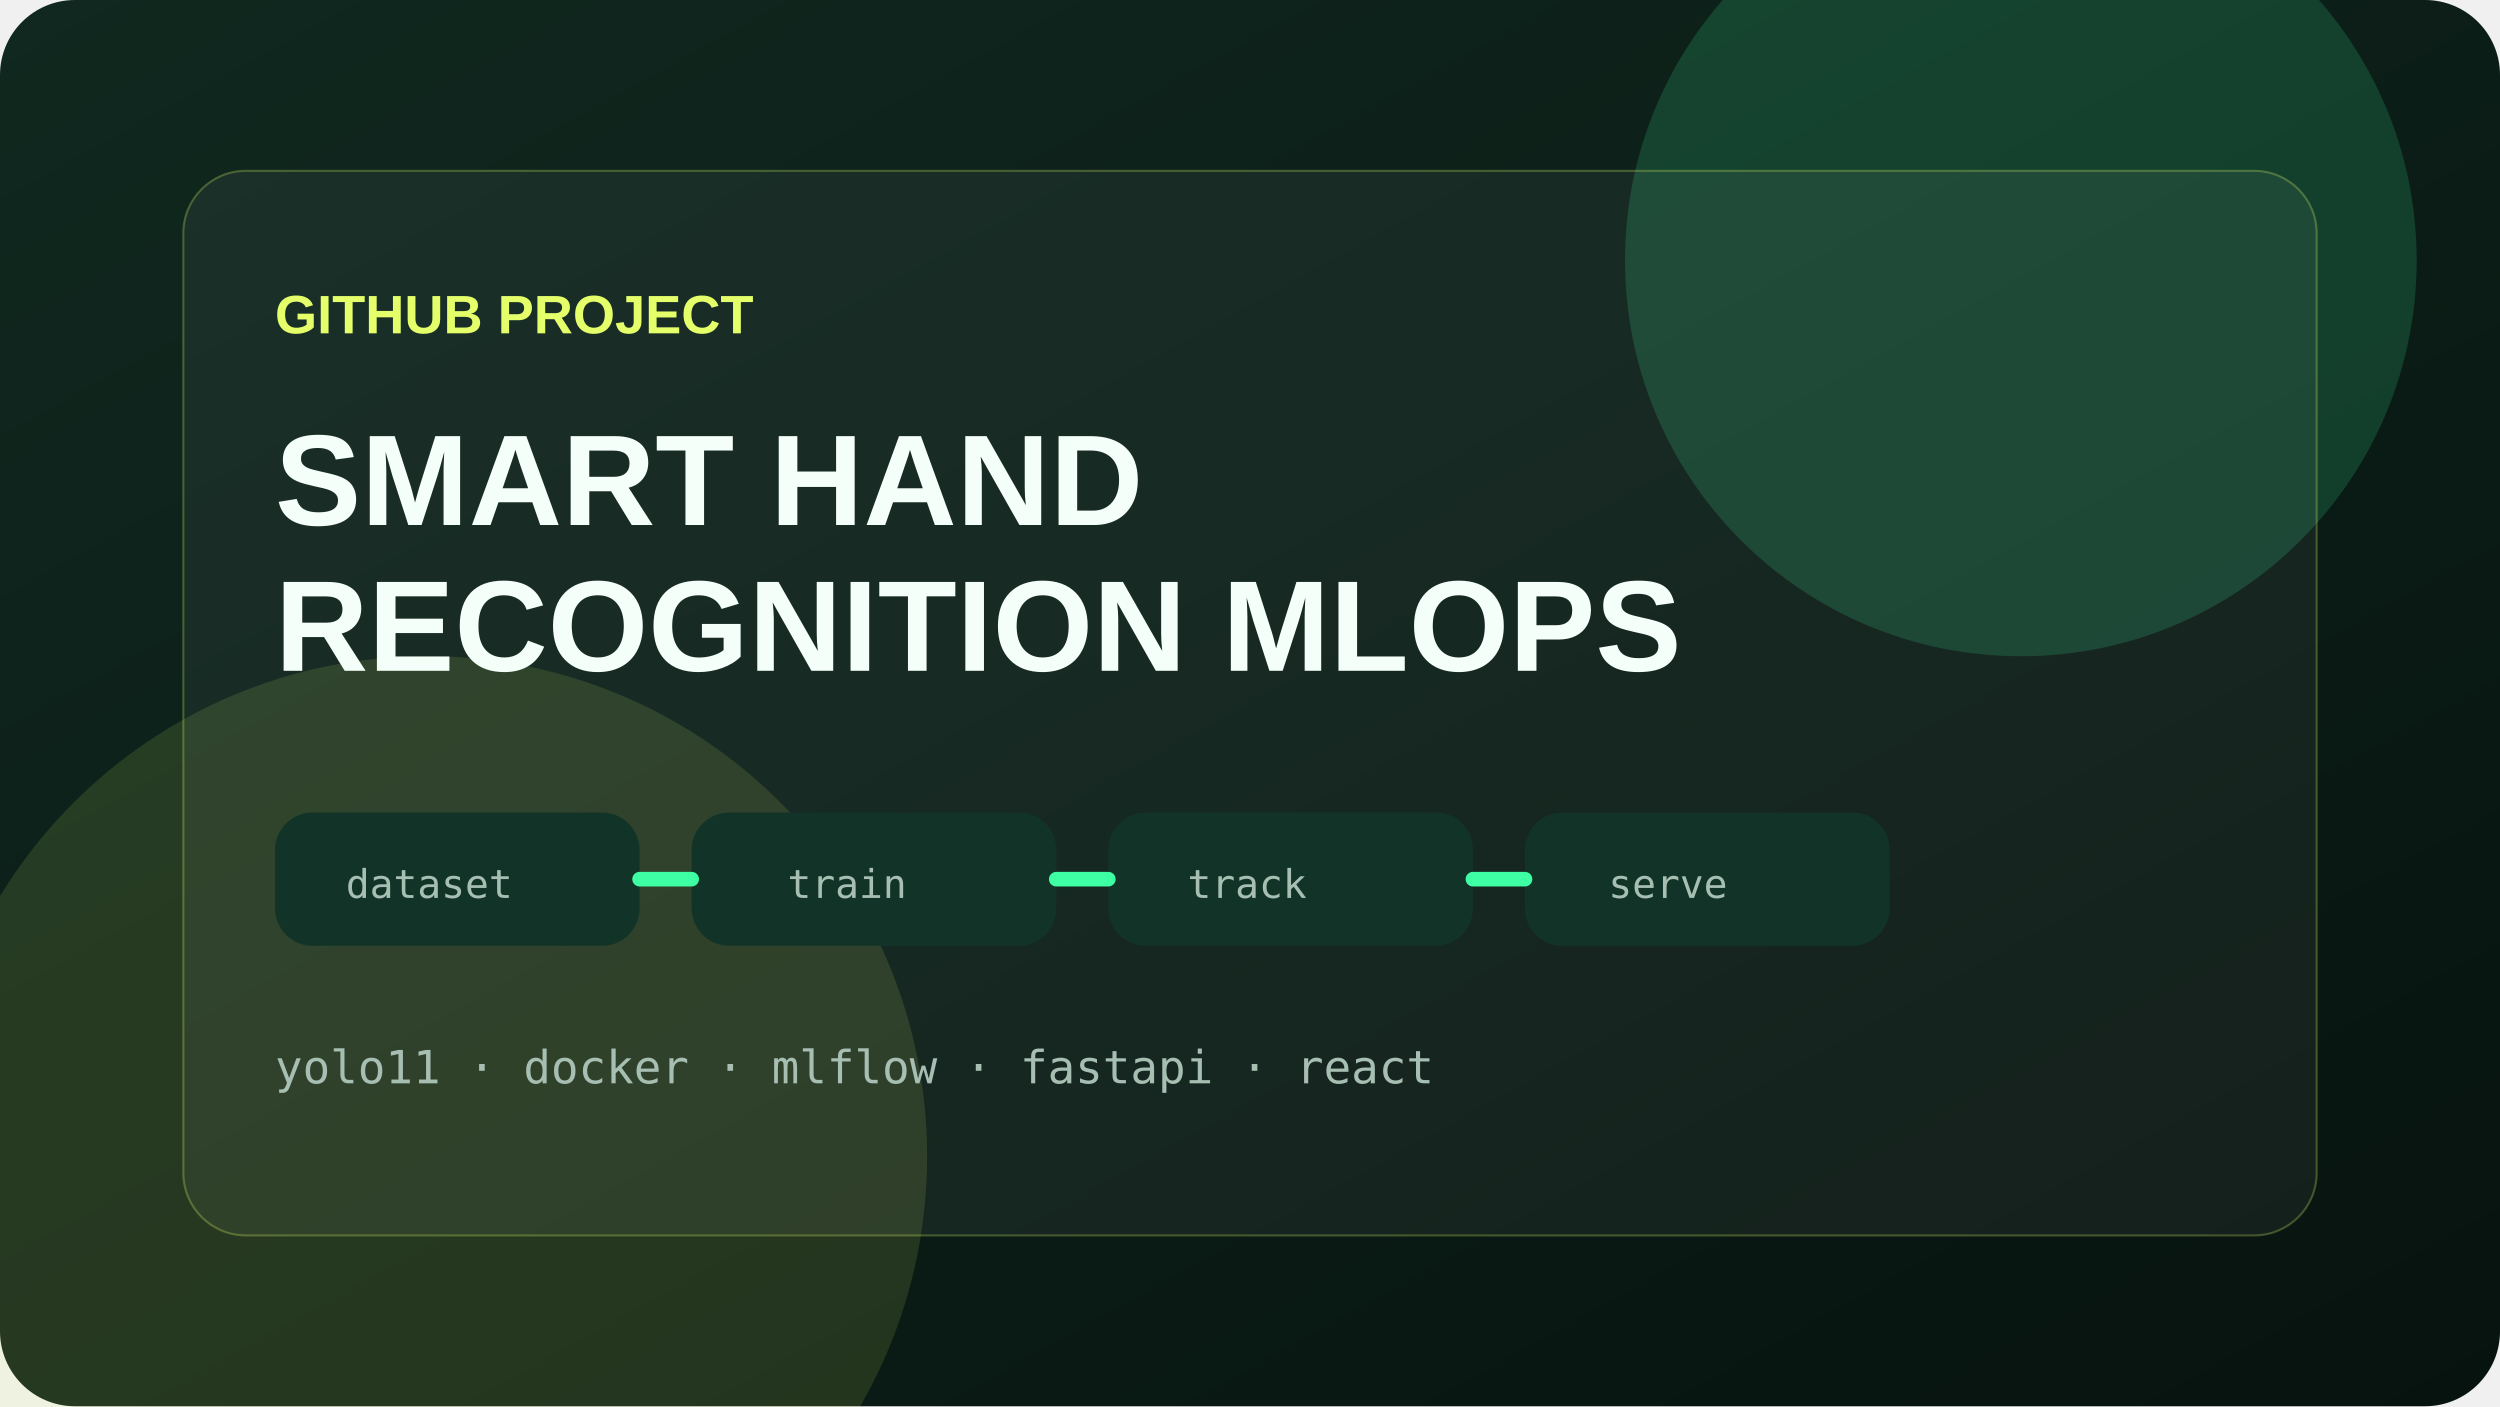
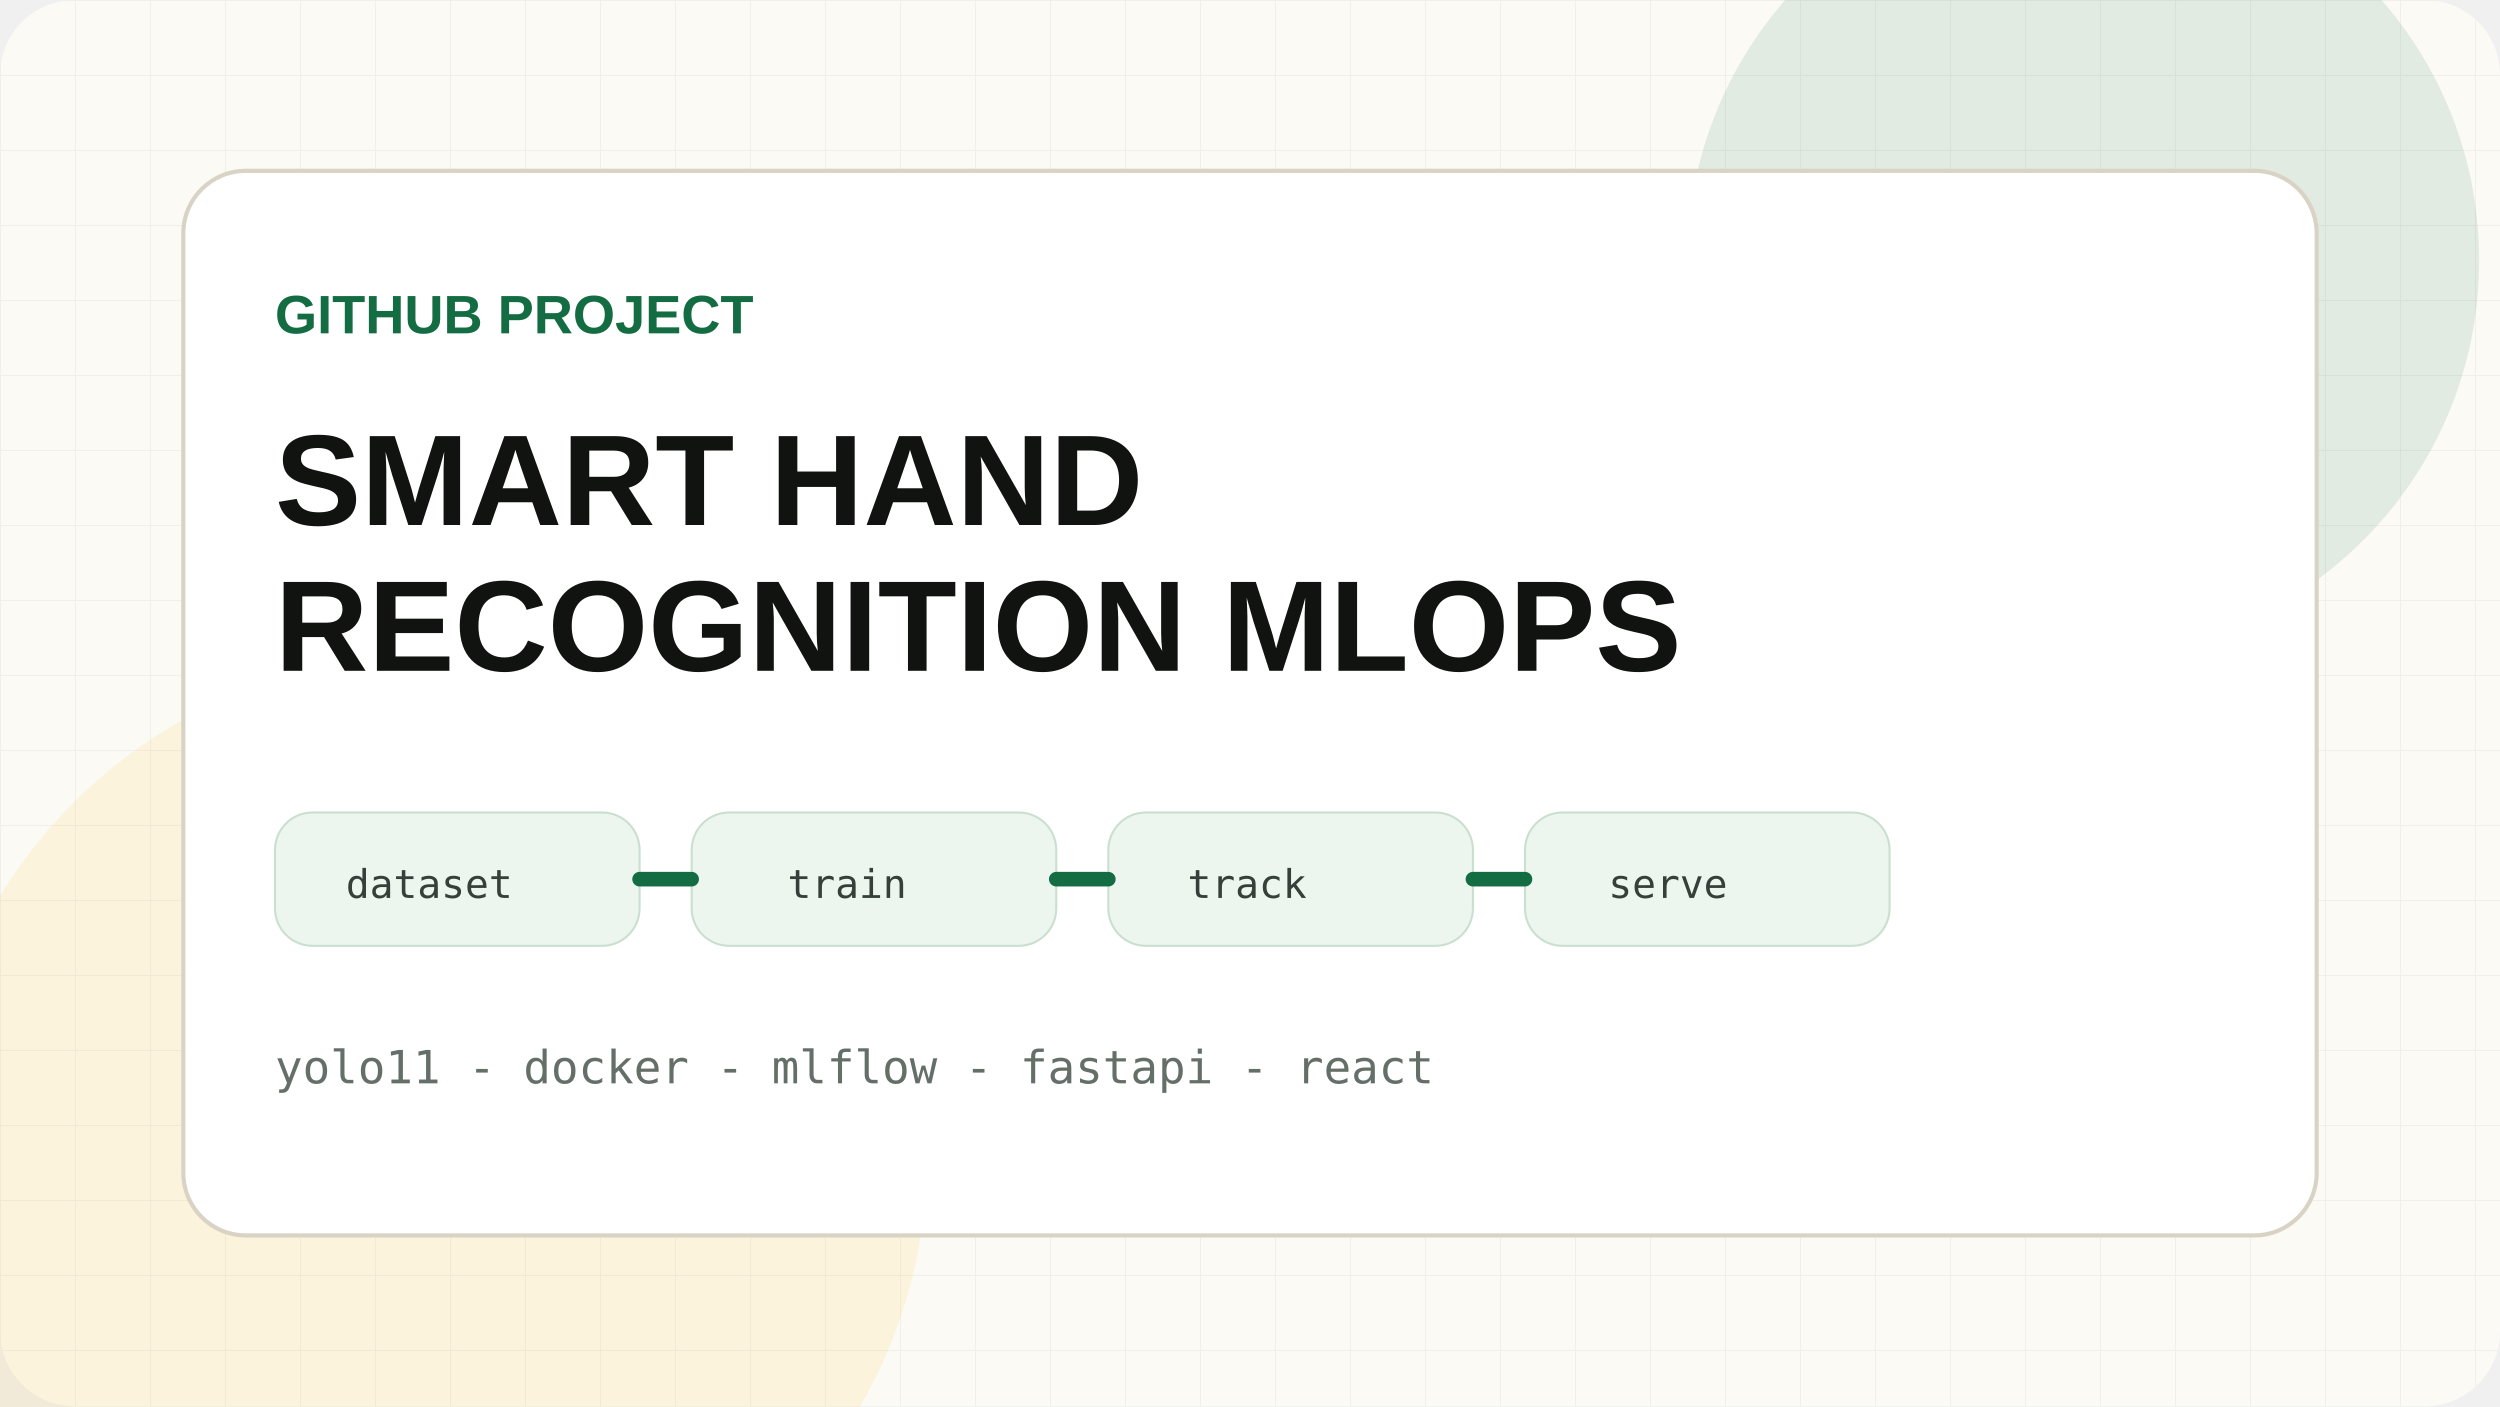
<svg xmlns="http://www.w3.org/2000/svg" width="1200" height="675" viewBox="0 0 1200 675">
  <defs>
-     <linearGradient id="bg" x1="0" x2="1" y1="0" y2="1">
-       <stop offset="0" stop-color="#10281f" />
-       <stop offset="1" stop-color="#07130f" />
-     </linearGradient>
+     <pattern id="grid" width="36" height="36" patternUnits="userSpaceOnUse">
+       <path d="M36 0H0V36" fill="none" stroke="#10130f" stroke-opacity="0.045" />
+     </pattern>
  </defs>
-   <rect width="1200" height="675" rx="36" fill="url(#bg)" />
-   <circle cx="970" cy="125" r="190" fill="#3effa3" opacity="0.16" />
-   <circle cx="205" cy="555" r="240" fill="#e4ff6a" opacity="0.12" />
-   <rect x="88" y="82" width="1024" height="511" rx="30" fill="rgba(255,255,255,0.05)" stroke="rgba(228,255,106,0.26)" />
-   <text x="132" y="160" fill="#e4ff6a" font-family="Space Grotesk, Arial" font-size="26" font-weight="700">GITHUB PROJECT</text>
-   <text x="132" y="252" fill="#f3fff8" font-family="Space Grotesk, Arial" font-size="62" font-weight="800">SMART HAND</text>
-   <text x="132" y="322" fill="#f3fff8" font-family="Space Grotesk, Arial" font-size="62" font-weight="800">RECOGNITION MLOPS</text>
-   <rect x="132" y="390" width="175" height="64" rx="18" fill="#123428" />
-   <rect x="332" y="390" width="175" height="64" rx="18" fill="#123428" />
-   <rect x="532" y="390" width="175" height="64" rx="18" fill="#123428" />
-   <rect x="732" y="390" width="175" height="64" rx="18" fill="#123428" />
-   <path d="M307 422h25M507 422h25M707 422h25" stroke="#3effa3" stroke-width="7" stroke-linecap="round" />
-   <text x="166" y="431" fill="#a7beb3" font-family="IBM Plex Mono, monospace" font-size="19">dataset</text>
-   <text x="378" y="431" fill="#a7beb3" font-family="IBM Plex Mono, monospace" font-size="19">train</text>
-   <text x="570" y="431" fill="#a7beb3" font-family="IBM Plex Mono, monospace" font-size="19">track</text>
-   <text x="772" y="431" fill="#a7beb3" font-family="IBM Plex Mono, monospace" font-size="19">serve</text>
-   <text x="132" y="520" fill="#a7beb3" font-family="IBM Plex Mono, monospace" font-size="22">yolo11 · docker · mlflow · fastapi · react</text>
+   <rect width="1200" height="675" rx="36" fill="#fbfaf5" />
+   <rect width="1200" height="675" rx="36" fill="url(#grid)" />
+   <circle cx="1000" cy="125" r="190" fill="#146c43" opacity="0.11" />
+   <circle cx="205" cy="555" r="240" fill="#f5c542" opacity="0.14" />
+   <rect x="88" y="82" width="1024" height="511" rx="30" fill="#ffffff" stroke="#d9d3c5" stroke-width="2" />
+   <text x="132" y="160" fill="#146c43" font-family="Space Grotesk, Arial" font-size="26" font-weight="700">GITHUB PROJECT</text>
+   <text x="132" y="252" fill="#10130f" font-family="Space Grotesk, Arial" font-size="62" font-weight="800">SMART HAND</text>
+   <text x="132" y="322" fill="#10130f" font-family="Space Grotesk, Arial" font-size="62" font-weight="800">RECOGNITION MLOPS</text>
+   <rect x="132" y="390" width="175" height="64" rx="18" fill="#edf5ef" stroke="#c9dfcf" />
+   <rect x="332" y="390" width="175" height="64" rx="18" fill="#edf5ef" stroke="#c9dfcf" />
+   <rect x="532" y="390" width="175" height="64" rx="18" fill="#edf5ef" stroke="#c9dfcf" />
+   <rect x="732" y="390" width="175" height="64" rx="18" fill="#edf5ef" stroke="#c9dfcf" />
+   <path d="M307 422h25M507 422h25M707 422h25" stroke="#146c43" stroke-width="7" stroke-linecap="round" />
+   <text x="166" y="431" fill="#344039" font-family="IBM Plex Mono, monospace" font-size="19">dataset</text>
+   <text x="378" y="431" fill="#344039" font-family="IBM Plex Mono, monospace" font-size="19">train</text>
+   <text x="570" y="431" fill="#344039" font-family="IBM Plex Mono, monospace" font-size="19">track</text>
+   <text x="772" y="431" fill="#344039" font-family="IBM Plex Mono, monospace" font-size="19">serve</text>
+   <text x="132" y="520" fill="#647067" font-family="IBM Plex Mono, monospace" font-size="22">yolo11 - docker - mlflow - fastapi - react</text>
</svg>
